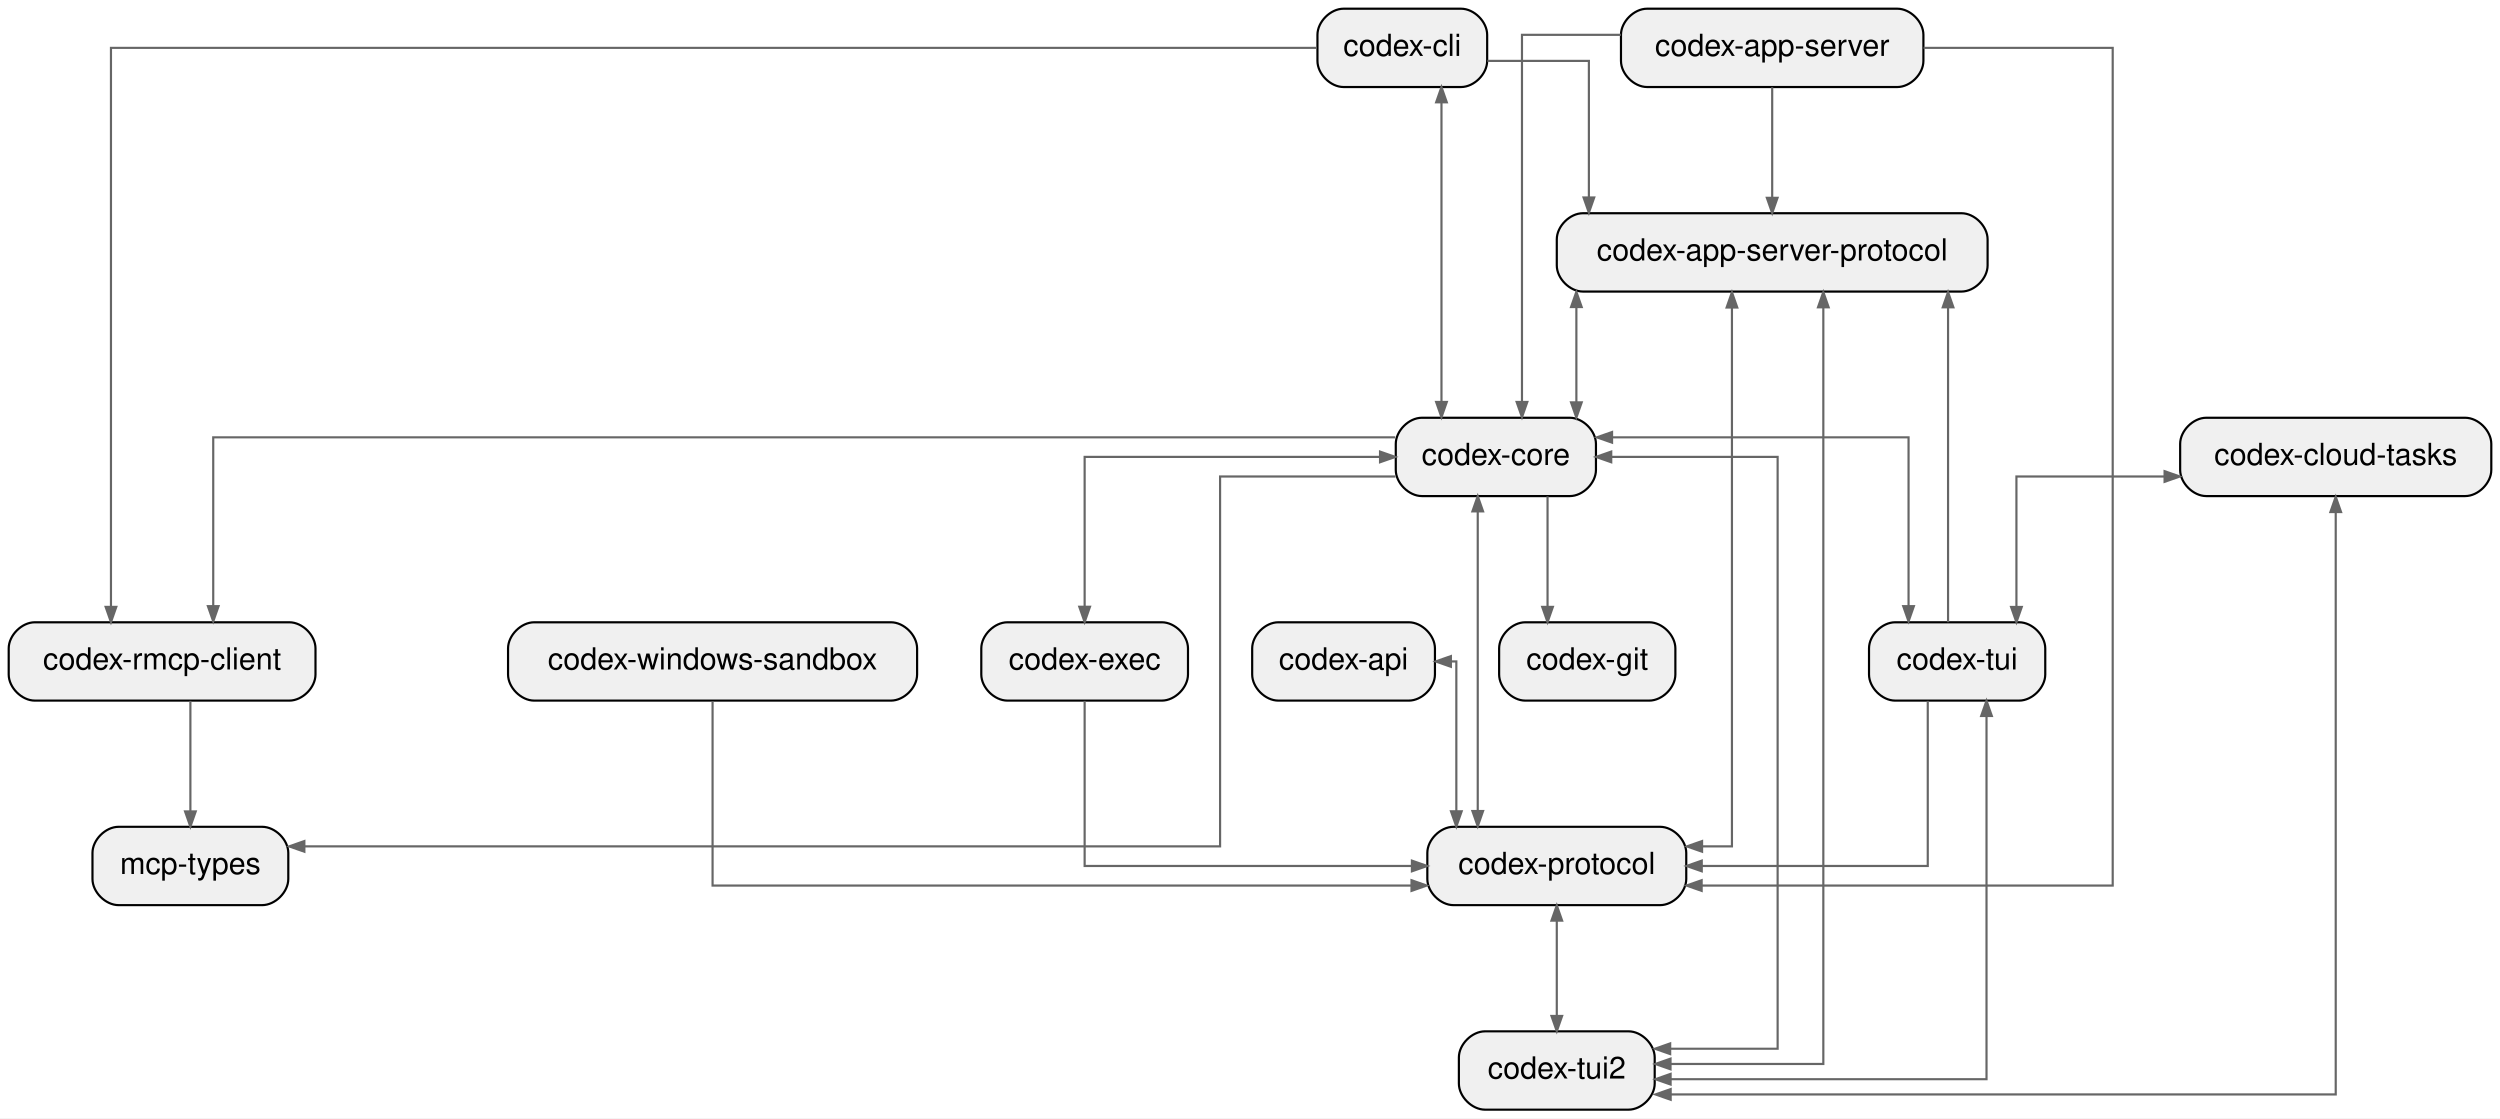
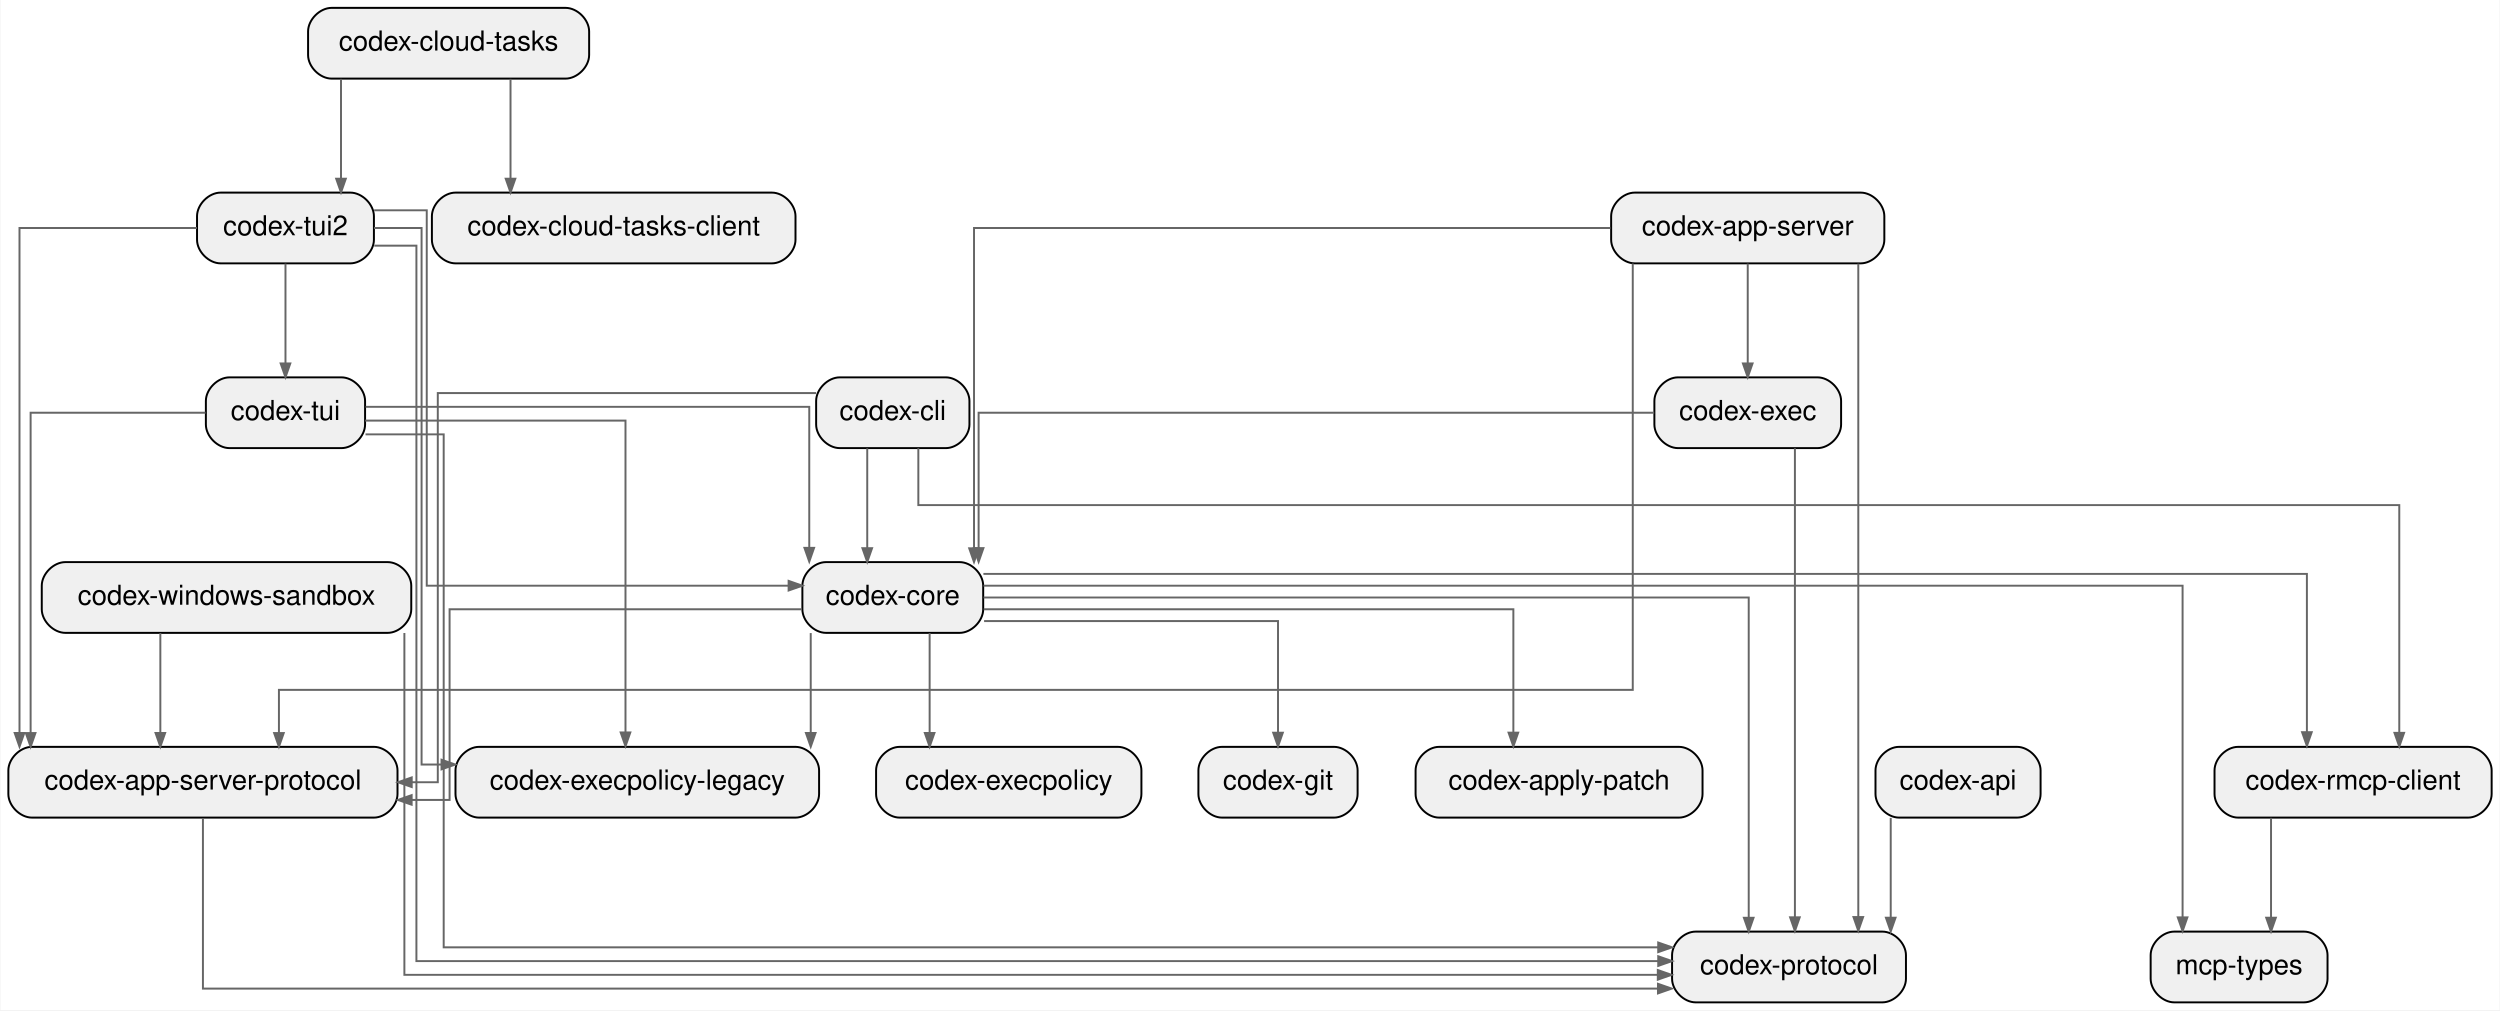
- <svg xmlns="http://www.w3.org/2000/svg" width="1149pt" height="514pt" viewBox="0.00 0.00 1149.00 514.00">
+ <svg xmlns="http://www.w3.org/2000/svg" width="1272pt" height="514pt" viewBox="0.00 0.00 1271.50 514.00">
  <g id="graph0" class="graph" transform="scale(1 1) rotate(0) translate(4 510)">
-     <polygon fill="white" stroke="transparent" points="-4,4 -4,-510 1145,-510 1145,4 -4,4" />
+     <polygon fill="white" stroke="transparent" points="-4,4 -4,-510 1267.5,-510 1267.5,4 -4,4" />
    <g id="node1" class="node">
-       <path fill="#f0f0f0" stroke="black" d="M643.5,-224C643.5,-224 583.5,-224 583.5,-224 577.5,-224 571.5,-218 571.5,-212 571.5,-212 571.5,-200 571.5,-200 571.5,-194 577.5,-188 583.5,-188 583.5,-188 643.5,-188 643.5,-188 649.5,-188 655.5,-194 655.5,-200 655.5,-200 655.5,-212 655.5,-212 655.5,-218 649.5,-224 643.5,-224" />
-       <text text-anchor="middle" x="613.5" y="-202.3" font-family="Helvetica,sans-Serif" font-size="14.00">codex-api</text>
+       <path fill="#f0f0f0" stroke="black" d="M1022,-130C1022,-130 962,-130 962,-130 956,-130 950,-124 950,-118 950,-118 950,-106 950,-106 950,-100 956,-94 962,-94 962,-94 1022,-94 1022,-94 1028,-94 1034,-100 1034,-106 1034,-106 1034,-118 1034,-118 1034,-124 1028,-130 1022,-130" />
+       <text text-anchor="middle" x="992" y="-108.3" font-family="Helvetica,sans-Serif" font-size="14.00">codex-api</text>
+     </g>
+     <g id="node13" class="node">
+       <path fill="#f0f0f0" stroke="black" d="M953.5,-36C953.5,-36 858.5,-36 858.5,-36 852.5,-36 846.5,-30 846.5,-24 846.5,-24 846.5,-12 846.5,-12 846.5,-6 852.5,0 858.5,0 858.5,0 953.5,0 953.5,0 959.5,0 965.5,-6 965.5,-12 965.5,-12 965.5,-24 965.5,-24 965.5,-30 959.5,-36 953.5,-36" />
+       <text text-anchor="middle" x="906" y="-14.3" font-family="Helvetica,sans-Serif" font-size="14.00">codex-protocol</text>
+     </g>
+     <g id="edge1" class="edge">
+       <path fill="none" stroke="#666666" d="M957.75,-93.88C957.75,-93.88 957.75,-43.07 957.75,-43.07" />
+       <polygon fill="#666666" stroke="#666666" points="960.2,-43.07 957.75,-36.07 955.3,-43.07 960.2,-43.07" />
+     </g>
+     <g id="node2" class="node">
+       <path fill="#f0f0f0" stroke="black" d="M942.5,-412C942.5,-412 827.5,-412 827.5,-412 821.5,-412 815.5,-406 815.5,-400 815.5,-400 815.5,-388 815.5,-388 815.5,-382 821.5,-376 827.5,-376 827.5,-376 942.5,-376 942.5,-376 948.5,-376 954.5,-382 954.5,-388 954.5,-388 954.5,-400 954.5,-400 954.5,-406 948.5,-412 942.5,-412" />
+       <text text-anchor="middle" x="885" y="-390.3" font-family="Helvetica,sans-Serif" font-size="14.00">codex-app-server</text>
+     </g>
+     <g id="node3" class="node">
+       <path fill="#f0f0f0" stroke="black" d="M186,-130C186,-130 12,-130 12,-130 6,-130 0,-124 0,-118 0,-118 0,-106 0,-106 0,-100 6,-94 12,-94 12,-94 186,-94 186,-94 192,-94 198,-100 198,-106 198,-106 198,-118 198,-118 198,-124 192,-130 186,-130" />
+       <text text-anchor="middle" x="99" y="-108.3" font-family="Helvetica,sans-Serif" font-size="14.00">codex-app-server-protocol</text>
+     </g>
+     <g id="edge2" class="edge">
+       <path fill="none" stroke="#666666" d="M826.5,-375.95C826.5,-320.92 826.5,-159 826.5,-159 826.5,-159 137.67,-159 137.67,-159 137.67,-159 137.67,-137.04 137.67,-137.04" />
+       <polygon fill="#666666" stroke="#666666" points="140.12,-137.04 137.67,-130.04 135.22,-137.04 140.12,-137.04" />
+     </g>
+     <g id="node8" class="node">
+       <path fill="#f0f0f0" stroke="black" d="M484,-224C484,-224 416,-224 416,-224 410,-224 404,-218 404,-212 404,-212 404,-200 404,-200 404,-194 410,-188 416,-188 416,-188 484,-188 484,-188 490,-188 496,-194 496,-200 496,-200 496,-212 496,-212 496,-218 490,-224 484,-224" />
+       <text text-anchor="middle" x="450" y="-202.3" font-family="Helvetica,sans-Serif" font-size="14.00">codex-core</text>
+     </g>
+     <g id="edge3" class="edge">
+       <path fill="none" stroke="#666666" d="M815.07,-394C701.95,-394 491.33,-394 491.33,-394 491.33,-394 491.33,-231.03 491.33,-231.03" />
+       <polygon fill="#666666" stroke="#666666" points="493.78,-231.03 491.33,-224.03 488.88,-231.03 493.78,-231.03" />
    </g>
    <g id="node9" class="node">
-       <path fill="#f0f0f0" stroke="black" d="M759,-130C759,-130 664,-130 664,-130 658,-130 652,-124 652,-118 652,-118 652,-106 652,-106 652,-100 658,-94 664,-94 664,-94 759,-94 759,-94 765,-94 771,-100 771,-106 771,-106 771,-118 771,-118 771,-124 765,-130 759,-130" />
-       <text text-anchor="middle" x="711.5" y="-108.3" font-family="Helvetica,sans-Serif" font-size="14.00">codex-protocol</text>
-     </g>
-     <g id="edge1" class="edge">
-       <path fill="none" stroke="#666666" d="M662.83,-206C662.83,-206 665.33,-206 665.33,-206 665.33,-206 665.33,-137.12 665.33,-137.12" />
-       <polygon fill="#666666" stroke="#666666" points="662.83,-203.55 655.83,-206 662.83,-208.45 662.83,-203.55" />
-       <polygon fill="#666666" stroke="#666666" points="667.78,-137.12 665.33,-130.12 662.88,-137.12 667.78,-137.12" />
-     </g>
-     <g id="node2" class="node">
-       <path fill="#f0f0f0" stroke="black" d="M868,-506C868,-506 753,-506 753,-506 747,-506 741,-500 741,-494 741,-494 741,-482 741,-482 741,-476 747,-470 753,-470 753,-470 868,-470 868,-470 874,-470 880,-476 880,-482 880,-482 880,-494 880,-494 880,-500 874,-506 868,-506" />
-       <text text-anchor="middle" x="810.5" y="-484.3" font-family="Helvetica,sans-Serif" font-size="14.00">codex-app-server</text>
-     </g>
-     <g id="node3" class="node">
-       <path fill="#f0f0f0" stroke="black" d="M897.5,-412C897.5,-412 723.5,-412 723.5,-412 717.5,-412 711.5,-406 711.5,-400 711.5,-400 711.5,-388 711.5,-388 711.5,-382 717.5,-376 723.5,-376 723.5,-376 897.5,-376 897.5,-376 903.5,-376 909.5,-382 909.5,-388 909.5,-388 909.5,-400 909.5,-400 909.5,-406 903.5,-412 897.5,-412" />
-       <text text-anchor="middle" x="810.5" y="-390.3" font-family="Helvetica,sans-Serif" font-size="14.00">codex-app-server-protocol</text>
-     </g>
-     <g id="edge2" class="edge">
-       <path fill="none" stroke="#666666" d="M810.5,-469.88C810.5,-469.88 810.5,-419.07 810.5,-419.07" />
-       <polygon fill="#666666" stroke="#666666" points="812.95,-419.07 810.5,-412.07 808.05,-419.07 812.95,-419.07" />
+       <path fill="#f0f0f0" stroke="black" d="M920.5,-318C920.5,-318 849.5,-318 849.5,-318 843.5,-318 837.5,-312 837.5,-306 837.5,-306 837.5,-294 837.5,-294 837.5,-288 843.5,-282 849.5,-282 849.5,-282 920.5,-282 920.5,-282 926.5,-282 932.5,-288 932.5,-294 932.5,-294 932.5,-306 932.5,-306 932.5,-312 926.5,-318 920.5,-318" />
+       <text text-anchor="middle" x="885" y="-296.3" font-family="Helvetica,sans-Serif" font-size="14.00">codex-exec</text>
+     </g>
+     <g id="edge4" class="edge">
+       <path fill="none" stroke="#666666" d="M885,-375.88C885,-375.88 885,-325.07 885,-325.07" />
+       <polygon fill="#666666" stroke="#666666" points="887.45,-325.07 885,-318.07 882.55,-325.07 887.45,-325.07" />
+     </g>
+     <g id="edge5" class="edge">
+       <path fill="none" stroke="#666666" d="M941.25,-375.86C941.25,-375.86 941.25,-43.39 941.25,-43.39" />
+       <polygon fill="#666666" stroke="#666666" points="943.7,-43.39 941.25,-36.39 938.8,-43.39 943.7,-43.39" />
+     </g>
+     <g id="edge6" class="edge">
+       <path fill="none" stroke="#666666" d="M99,-93.71C99,-63.63 99,-7 99,-7 99,-7 839.33,-7 839.33,-7" />
+       <polygon fill="#666666" stroke="#666666" points="839.33,-9.45 846.33,-7 839.33,-4.55 839.33,-9.45" />
+     </g>
+     <g id="node4" class="node">
+       <path fill="#f0f0f0" stroke="black" d="M850,-130C850,-130 728,-130 728,-130 722,-130 716,-124 716,-118 716,-118 716,-106 716,-106 716,-100 722,-94 728,-94 728,-94 850,-94 850,-94 856,-94 862,-100 862,-106 862,-106 862,-118 862,-118 862,-124 856,-130 850,-130" />
+       <text text-anchor="middle" x="789" y="-108.3" font-family="Helvetica,sans-Serif" font-size="14.00">codex-apply-patch</text>
+     </g>
+     <g id="node5" class="node">
+       <path fill="#f0f0f0" stroke="black" d="M477,-318C477,-318 423,-318 423,-318 417,-318 411,-312 411,-306 411,-306 411,-294 411,-294 411,-288 417,-282 423,-282 423,-282 477,-282 477,-282 483,-282 489,-288 489,-294 489,-294 489,-306 489,-306 489,-312 483,-318 477,-318" />
+       <text text-anchor="middle" x="450" y="-296.3" font-family="Helvetica,sans-Serif" font-size="14.00">codex-cli</text>
+     </g>
+     <g id="edge7" class="edge">
+       <path fill="none" stroke="#666666" d="M410.99,-310C345.02,-310 218.5,-310 218.5,-310 218.5,-310 218.5,-112 218.5,-112 218.5,-112 205.23,-112 205.23,-112" />
+       <polygon fill="#666666" stroke="#666666" points="205.23,-109.55 198.23,-112 205.23,-114.45 205.23,-109.55" />
+     </g>
+     <g id="edge8" class="edge">
+       <path fill="none" stroke="#666666" d="M437,-281.88C437,-281.88 437,-231.07 437,-231.07" />
+       <polygon fill="#666666" stroke="#666666" points="439.45,-231.07 437,-224.07 434.55,-231.07 439.45,-231.07" />
+     </g>
+     <g id="node14" class="node">
+       <path fill="#f0f0f0" stroke="black" d="M1251.5,-130C1251.5,-130 1134.5,-130 1134.5,-130 1128.5,-130 1122.5,-124 1122.5,-118 1122.5,-118 1122.5,-106 1122.5,-106 1122.5,-100 1128.5,-94 1134.5,-94 1134.5,-94 1251.5,-94 1251.5,-94 1257.5,-94 1263.5,-100 1263.5,-106 1263.5,-106 1263.5,-118 1263.5,-118 1263.5,-124 1257.5,-130 1251.5,-130" />
+       <text text-anchor="middle" x="1193" y="-108.3" font-family="Helvetica,sans-Serif" font-size="14.00">codex-rmcp-client</text>
+     </g>
+     <g id="edge9" class="edge">
+       <path fill="none" stroke="#666666" d="M463,-281.96C463,-268.71 463,-253 463,-253 463,-253 1216.5,-253 1216.5,-253 1216.5,-253 1216.5,-137.14 1216.5,-137.14" />
+       <polygon fill="#666666" stroke="#666666" points="1218.95,-137.14 1216.5,-130.14 1214.05,-137.14 1218.95,-137.14" />
    </g>
    <g id="node6" class="node">
-       <path fill="#f0f0f0" stroke="black" d="M717.5,-318C717.5,-318 649.5,-318 649.5,-318 643.5,-318 637.5,-312 637.5,-306 637.5,-306 637.5,-294 637.5,-294 637.5,-288 643.5,-282 649.5,-282 649.5,-282 717.5,-282 717.5,-282 723.5,-282 729.5,-288 729.5,-294 729.5,-294 729.5,-306 729.5,-306 729.5,-312 723.5,-318 717.5,-318" />
-       <text text-anchor="middle" x="683.5" y="-296.3" font-family="Helvetica,sans-Serif" font-size="14.00">codex-core</text>
-     </g>
-     <g id="edge3" class="edge">
-       <path fill="none" stroke="#666666" d="M740.95,-494C716.73,-494 695.5,-494 695.5,-494 695.5,-494 695.5,-325.25 695.5,-325.25" />
-       <polygon fill="#666666" stroke="#666666" points="697.95,-325.25 695.5,-318.25 693.05,-325.25 697.95,-325.25" />
-     </g>
-     <g id="edge4" class="edge">
-       <path fill="none" stroke="#666666" d="M880.05,-488C921.85,-488 967,-488 967,-488 967,-488 967,-103 967,-103 967,-103 778.08,-103 778.08,-103" />
-       <polygon fill="#666666" stroke="#666666" points="778.08,-100.55 771.08,-103 778.08,-105.45 778.08,-100.55" />
-     </g>
-     <g id="edge5" class="edge">
-       <path fill="none" stroke="#666666" d="M720.5,-368.88C720.5,-368.88 720.5,-325.07 720.5,-325.07" />
-       <polygon fill="#666666" stroke="#666666" points="722.95,-325.07 720.5,-318.07 718.05,-325.07 722.95,-325.07" />
-       <polygon fill="#666666" stroke="#666666" points="718.05,-368.88 720.5,-375.88 722.95,-368.88 718.05,-368.88" />
-     </g>
-     <g id="edge6" class="edge">
-       <path fill="none" stroke="#666666" d="M792,-368.66C792,-368.66 792,-121 792,-121 792,-121 778.27,-121 778.27,-121" />
-       <polygon fill="#666666" stroke="#666666" points="789.55,-368.66 792,-375.66 794.45,-368.66 789.55,-368.66" />
-       <polygon fill="#666666" stroke="#666666" points="778.27,-118.55 771.27,-121 778.27,-123.45 778.27,-118.55" />
+       <path fill="#f0f0f0" stroke="black" d="M283.5,-506C283.5,-506 164.5,-506 164.5,-506 158.5,-506 152.5,-500 152.5,-494 152.5,-494 152.5,-482 152.5,-482 152.5,-476 158.5,-470 164.5,-470 164.5,-470 283.5,-470 283.5,-470 289.5,-470 295.5,-476 295.5,-482 295.5,-482 295.5,-494 295.5,-494 295.5,-500 289.5,-506 283.5,-506" />
+       <text text-anchor="middle" x="224" y="-484.3" font-family="Helvetica,sans-Serif" font-size="14.00">codex-cloud-tasks</text>
+     </g>
+     <g id="node7" class="node">
+       <path fill="#f0f0f0" stroke="black" d="M388.5,-412C388.5,-412 227.5,-412 227.5,-412 221.5,-412 215.5,-406 215.5,-400 215.5,-400 215.5,-388 215.5,-388 215.5,-382 221.5,-376 227.5,-376 227.5,-376 388.5,-376 388.5,-376 394.5,-376 400.5,-382 400.5,-388 400.5,-388 400.5,-400 400.5,-400 400.5,-406 394.5,-412 388.5,-412" />
+       <text text-anchor="middle" x="308" y="-390.3" font-family="Helvetica,sans-Serif" font-size="14.00">codex-cloud-tasks-client</text>
+     </g>
+     <g id="edge10" class="edge">
+       <path fill="none" stroke="#666666" d="M255.5,-469.88C255.5,-469.88 255.5,-419.07 255.5,-419.07" />
+       <polygon fill="#666666" stroke="#666666" points="257.95,-419.07 255.5,-412.07 253.05,-419.07 257.95,-419.07" />
+     </g>
+     <g id="node16" class="node">
+       <path fill="#f0f0f0" stroke="black" d="M174,-412C174,-412 108,-412 108,-412 102,-412 96,-406 96,-400 96,-400 96,-388 96,-388 96,-382 102,-376 108,-376 108,-376 174,-376 174,-376 180,-376 186,-382 186,-388 186,-388 186,-400 186,-400 186,-406 180,-412 174,-412" />
+       <text text-anchor="middle" x="141" y="-390.3" font-family="Helvetica,sans-Serif" font-size="14.00">codex-tui2</text>
+     </g>
+     <g id="edge11" class="edge">
+       <path fill="none" stroke="#666666" d="M169.25,-469.88C169.25,-469.88 169.25,-419.07 169.25,-419.07" />
+       <polygon fill="#666666" stroke="#666666" points="171.7,-419.07 169.25,-412.07 166.8,-419.07 171.7,-419.07" />
+     </g>
+     <g id="edge12" class="edge">
+       <path fill="none" stroke="#666666" d="M403.82,-200C337.85,-200 224.5,-200 224.5,-200 224.5,-200 224.5,-103 224.5,-103 224.5,-103 205.19,-103 205.19,-103" />
+       <polygon fill="#666666" stroke="#666666" points="205.19,-100.55 198.19,-103 205.19,-105.45 205.19,-100.55" />
+     </g>
+     <g id="edge13" class="edge">
+       <path fill="none" stroke="#666666" d="M496.25,-200C583.95,-200 765.75,-200 765.75,-200 765.75,-200 765.75,-137.23 765.75,-137.23" />
+       <polygon fill="#666666" stroke="#666666" points="768.2,-137.23 765.75,-130.23 763.3,-137.23 768.2,-137.23" />
+     </g>
+     <g id="node10" class="node">
+       <path fill="#f0f0f0" stroke="black" d="M564.5,-130C564.5,-130 453.5,-130 453.5,-130 447.5,-130 441.5,-124 441.5,-118 441.5,-118 441.5,-106 441.5,-106 441.5,-100 447.5,-94 453.5,-94 453.5,-94 564.5,-94 564.5,-94 570.5,-94 576.5,-100 576.5,-106 576.5,-106 576.5,-118 576.5,-118 576.5,-124 570.5,-130 564.5,-130" />
+       <text text-anchor="middle" x="509" y="-108.3" font-family="Helvetica,sans-Serif" font-size="14.00">codex-execpolicy</text>
+     </g>
+     <g id="edge14" class="edge">
+       <path fill="none" stroke="#666666" d="M468.75,-187.88C468.75,-187.88 468.75,-137.07 468.75,-137.07" />
+       <polygon fill="#666666" stroke="#666666" points="471.2,-137.07 468.75,-130.07 466.3,-137.07 471.2,-137.07" />
+     </g>
+     <g id="node11" class="node">
+       <path fill="#f0f0f0" stroke="black" d="M400.5,-130C400.5,-130 239.5,-130 239.5,-130 233.5,-130 227.5,-124 227.5,-118 227.5,-118 227.5,-106 227.5,-106 227.5,-100 233.5,-94 239.5,-94 239.5,-94 400.5,-94 400.5,-94 406.5,-94 412.5,-100 412.5,-106 412.5,-106 412.5,-118 412.5,-118 412.5,-124 406.5,-130 400.5,-130" />
+       <text text-anchor="middle" x="320" y="-108.3" font-family="Helvetica,sans-Serif" font-size="14.00">codex-execpolicy-legacy</text>
+     </g>
+     <g id="edge15" class="edge">
+       <path fill="none" stroke="#666666" d="M408.25,-187.88C408.25,-187.88 408.25,-137.07 408.25,-137.07" />
+       <polygon fill="#666666" stroke="#666666" points="410.7,-137.07 408.25,-130.07 405.8,-137.07 410.7,-137.07" />
    </g>
    <g id="node12" class="node">
-       <path fill="#f0f0f0" stroke="black" d="M744.5,-36C744.5,-36 678.5,-36 678.5,-36 672.5,-36 666.5,-30 666.5,-24 666.5,-24 666.5,-12 666.5,-12 666.5,-6 672.5,0 678.5,0 678.5,0 744.5,0 744.5,0 750.5,0 756.5,-6 756.5,-12 756.5,-12 756.5,-24 756.5,-24 756.5,-30 750.5,-36 744.5,-36" />
-       <text text-anchor="middle" x="711.5" y="-14.3" font-family="Helvetica,sans-Serif" font-size="14.00">codex-tui2</text>
-     </g>
-     <g id="edge7" class="edge">
-       <path fill="none" stroke="#666666" d="M834,-368.76C834,-368.76 834,-21 834,-21 834,-21 763.77,-21 763.77,-21" />
-       <polygon fill="#666666" stroke="#666666" points="831.55,-368.76 834,-375.76 836.45,-368.76 831.55,-368.76" />
-       <polygon fill="#666666" stroke="#666666" points="763.77,-18.55 756.77,-21 763.77,-23.45 763.77,-18.55" />
-     </g>
-     <g id="node4" class="node">
-       <path fill="#f0f0f0" stroke="black" d="M667.5,-506C667.5,-506 613.5,-506 613.5,-506 607.5,-506 601.5,-500 601.5,-494 601.5,-494 601.5,-482 601.5,-482 601.5,-476 607.5,-470 613.5,-470 613.5,-470 667.5,-470 667.5,-470 673.5,-470 679.5,-476 679.5,-482 679.5,-482 679.5,-494 679.5,-494 679.5,-500 673.5,-506 667.5,-506" />
-       <text text-anchor="middle" x="640.5" y="-484.3" font-family="Helvetica,sans-Serif" font-size="14.00">codex-cli</text>
-     </g>
-     <g id="edge8" class="edge">
-       <path fill="none" stroke="#666666" d="M679.61,-482C702.23,-482 726.25,-482 726.25,-482 726.25,-482 726.25,-419.23 726.25,-419.23" />
-       <polygon fill="#666666" stroke="#666666" points="728.7,-419.23 726.25,-412.23 723.8,-419.23 728.7,-419.23" />
-     </g>
-     <g id="edge9" class="edge">
-       <path fill="none" stroke="#666666" d="M658.5,-462.97C658.5,-462.97 658.5,-325.25 658.5,-325.25" />
-       <polygon fill="#666666" stroke="#666666" points="660.95,-325.25 658.5,-318.25 656.05,-325.25 660.95,-325.25" />
-       <polygon fill="#666666" stroke="#666666" points="656.05,-462.97 658.5,-469.97 660.95,-462.97 656.05,-462.97" />
-     </g>
-     <g id="node10" class="node">
-       <path fill="#f0f0f0" stroke="black" d="M129,-224C129,-224 12,-224 12,-224 6,-224 0,-218 0,-212 0,-212 0,-200 0,-200 0,-194 6,-188 12,-188 12,-188 129,-188 129,-188 135,-188 141,-194 141,-200 141,-200 141,-212 141,-212 141,-218 135,-224 129,-224" />
-       <text text-anchor="middle" x="70.5" y="-202.3" font-family="Helvetica,sans-Serif" font-size="14.00">codex-rmcp-client</text>
-     </g>
-     <g id="edge10" class="edge">
-       <path fill="none" stroke="#666666" d="M601.1,-488C468.54,-488 47,-488 47,-488 47,-488 47,-231.07 47,-231.07" />
-       <polygon fill="#666666" stroke="#666666" points="49.45,-231.07 47,-224.07 44.55,-231.07 49.45,-231.07" />
-     </g>
-     <g id="node5" class="node">
-       <path fill="#f0f0f0" stroke="black" d="M1129,-318C1129,-318 1010,-318 1010,-318 1004,-318 998,-312 998,-306 998,-306 998,-294 998,-294 998,-288 1004,-282 1010,-282 1010,-282 1129,-282 1129,-282 1135,-282 1141,-288 1141,-294 1141,-294 1141,-306 1141,-306 1141,-312 1135,-318 1129,-318" />
-       <text text-anchor="middle" x="1069.5" y="-296.3" font-family="Helvetica,sans-Serif" font-size="14.00">codex-cloud-tasks</text>
-     </g>
-     <g id="node11" class="node">
-       <path fill="#f0f0f0" stroke="black" d="M924,-224C924,-224 867,-224 867,-224 861,-224 855,-218 855,-212 855,-212 855,-200 855,-200 855,-194 861,-188 867,-188 867,-188 924,-188 924,-188 930,-188 936,-194 936,-200 936,-200 936,-212 936,-212 936,-218 930,-224 924,-224" />
-       <text text-anchor="middle" x="895.5" y="-202.3" font-family="Helvetica,sans-Serif" font-size="14.00">codex-tui</text>
-     </g>
-     <g id="edge11" class="edge">
-       <path fill="none" stroke="#666666" d="M990.84,-291C990.84,-291 922.75,-291 922.75,-291 922.75,-291 922.75,-231.03 922.75,-231.03" />
-       <polygon fill="#666666" stroke="#666666" points="990.84,-293.45 997.84,-291 990.84,-288.55 990.84,-293.45" />
-       <polygon fill="#666666" stroke="#666666" points="925.2,-231.03 922.75,-224.03 920.3,-231.03 925.2,-231.03" />
-     </g>
-     <g id="edge12" class="edge">
-       <path fill="none" stroke="#666666" d="M1069.5,-274.67C1069.5,-274.67 1069.5,-7 1069.5,-7 1069.5,-7 763.84,-7 763.84,-7" />
-       <polygon fill="#666666" stroke="#666666" points="1067.05,-274.67 1069.5,-281.67 1071.95,-274.67 1067.05,-274.67" />
-       <polygon fill="#666666" stroke="#666666" points="763.84,-4.55 756.84,-7 763.84,-9.45 763.84,-4.55" />
-     </g>
-     <g id="node7" class="node">
-       <path fill="#f0f0f0" stroke="black" d="M530,-224C530,-224 459,-224 459,-224 453,-224 447,-218 447,-212 447,-212 447,-200 447,-200 447,-194 453,-188 459,-188 459,-188 530,-188 530,-188 536,-188 542,-194 542,-200 542,-200 542,-212 542,-212 542,-218 536,-224 530,-224" />
-       <text text-anchor="middle" x="494.5" y="-202.3" font-family="Helvetica,sans-Serif" font-size="14.00">codex-exec</text>
-     </g>
-     <g id="edge13" class="edge">
-       <path fill="none" stroke="#666666" d="M630.27,-300C630.27,-300 494.5,-300 494.5,-300 494.5,-300 494.5,-231.12 494.5,-231.12" />
-       <polygon fill="#666666" stroke="#666666" points="630.27,-302.45 637.27,-300 630.27,-297.55 630.27,-302.45" />
-       <polygon fill="#666666" stroke="#666666" points="496.95,-231.12 494.5,-224.12 492.05,-231.12 496.95,-231.12" />
-     </g>
-     <g id="node8" class="node">
-       <path fill="#f0f0f0" stroke="black" d="M754,-224C754,-224 697,-224 697,-224 691,-224 685,-218 685,-212 685,-212 685,-200 685,-200 685,-194 691,-188 697,-188 697,-188 754,-188 754,-188 760,-188 766,-194 766,-200 766,-200 766,-212 766,-212 766,-218 760,-224 754,-224" />
-       <text text-anchor="middle" x="725.5" y="-202.3" font-family="Helvetica,sans-Serif" font-size="14.00">codex-git</text>
-     </g>
-     <g id="edge14" class="edge">
-       <path fill="none" stroke="#666666" d="M707.25,-281.88C707.25,-281.88 707.25,-231.07 707.25,-231.07" />
-       <polygon fill="#666666" stroke="#666666" points="709.7,-231.07 707.25,-224.07 704.8,-231.07 709.7,-231.07" />
-     </g>
-     <g id="edge15" class="edge">
-       <path fill="none" stroke="#666666" d="M675.17,-274.97C675.17,-274.97 675.17,-137.25 675.17,-137.25" />
-       <polygon fill="#666666" stroke="#666666" points="677.62,-137.25 675.17,-130.25 672.72,-137.25 677.62,-137.25" />
-       <polygon fill="#666666" stroke="#666666" points="672.72,-274.97 675.17,-281.97 677.62,-274.97 672.72,-274.97" />
+       <path fill="#f0f0f0" stroke="black" d="M674.5,-130C674.5,-130 617.5,-130 617.5,-130 611.5,-130 605.5,-124 605.5,-118 605.5,-118 605.5,-106 605.5,-106 605.5,-100 611.5,-94 617.5,-94 617.5,-94 674.5,-94 674.5,-94 680.5,-94 686.5,-100 686.5,-106 686.5,-106 686.5,-118 686.5,-118 686.5,-124 680.5,-130 674.5,-130" />
+       <text text-anchor="middle" x="646" y="-108.3" font-family="Helvetica,sans-Serif" font-size="14.00">codex-git</text>
    </g>
    <g id="edge16" class="edge">
-       <path fill="none" stroke="#666666" d="M637.24,-309C498.27,-309 94,-309 94,-309 94,-309 94,-231.41 94,-231.41" />
-       <polygon fill="#666666" stroke="#666666" points="96.45,-231.41 94,-224.41 91.55,-231.41 96.45,-231.41" />
+       <path fill="none" stroke="#666666" d="M496.45,-194C554.41,-194 646,-194 646,-194 646,-194 646,-137.2 646,-137.2" />
+       <polygon fill="#666666" stroke="#666666" points="648.45,-137.2 646,-130.2 643.55,-137.2 648.45,-137.2" />
    </g>
    <g id="edge17" class="edge">
-       <path fill="none" stroke="#666666" d="M736.9,-309C736.9,-309 873.17,-309 873.17,-309 873.17,-309 873.17,-231.41 873.17,-231.41" />
-       <polygon fill="#666666" stroke="#666666" points="736.9,-306.55 729.9,-309 736.9,-311.45 736.9,-306.55" />
-       <polygon fill="#666666" stroke="#666666" points="875.62,-231.41 873.17,-224.41 870.72,-231.41 875.62,-231.41" />
+       <path fill="none" stroke="#666666" d="M496.19,-206C608.28,-206 885.5,-206 885.5,-206 885.5,-206 885.5,-43.03 885.5,-43.03" />
+       <polygon fill="#666666" stroke="#666666" points="887.95,-43.03 885.5,-36.03 883.05,-43.03 887.95,-43.03" />
    </g>
    <g id="edge18" class="edge">
-       <path fill="none" stroke="#666666" d="M736.52,-300C736.52,-300 813,-300 813,-300 813,-300 813,-28 813,-28 813,-28 763.61,-28 763.61,-28" />
-       <polygon fill="#666666" stroke="#666666" points="736.52,-297.55 729.52,-300 736.52,-302.45 736.52,-297.55" />
-       <polygon fill="#666666" stroke="#666666" points="763.61,-25.55 756.61,-28 763.61,-30.45 763.61,-25.55" />
-     </g>
-     <g id="node14" class="node">
-       <path fill="#f0f0f0" stroke="black" d="M116.5,-130C116.5,-130 50.5,-130 50.5,-130 44.5,-130 38.5,-124 38.5,-118 38.5,-118 38.5,-106 38.5,-106 38.5,-100 44.5,-94 50.5,-94 50.5,-94 116.5,-94 116.5,-94 122.5,-94 128.5,-100 128.5,-106 128.5,-106 128.5,-118 128.5,-118 128.5,-124 122.5,-130 116.5,-130" />
-       <text text-anchor="middle" x="83.5" y="-108.3" font-family="Helvetica,sans-Serif" font-size="14.00">mcp-types</text>
+       <path fill="none" stroke="#666666" d="M496.1,-218C654.9,-218 1169.5,-218 1169.5,-218 1169.5,-218 1169.5,-137.46 1169.5,-137.46" />
+       <polygon fill="#666666" stroke="#666666" points="1171.95,-137.46 1169.5,-130.46 1167.05,-137.46 1171.95,-137.46" />
+     </g>
+     <g id="node18" class="node">
+       <path fill="#f0f0f0" stroke="black" d="M1168,-36C1168,-36 1102,-36 1102,-36 1096,-36 1090,-30 1090,-24 1090,-24 1090,-12 1090,-12 1090,-6 1096,0 1102,0 1102,0 1168,0 1168,0 1174,0 1180,-6 1180,-12 1180,-12 1180,-24 1180,-24 1180,-30 1174,-36 1168,-36" />
+       <text text-anchor="middle" x="1135" y="-14.3" font-family="Helvetica,sans-Serif" font-size="14.00">mcp-types</text>
    </g>
    <g id="edge19" class="edge">
-       <path fill="none" stroke="#666666" d="M637.38,-291C601.14,-291 556.75,-291 556.75,-291 556.75,-291 556.75,-121 556.75,-121 556.75,-121 135.88,-121 135.88,-121" />
-       <polygon fill="#666666" stroke="#666666" points="135.88,-118.55 128.88,-121 135.88,-123.45 135.88,-118.55" />
+       <path fill="none" stroke="#666666" d="M496.15,-212C645.52,-212 1106.25,-212 1106.25,-212 1106.25,-212 1106.25,-43.25 1106.25,-43.25" />
+       <polygon fill="#666666" stroke="#666666" points="1108.7,-43.25 1106.25,-36.25 1103.8,-43.25 1108.7,-43.25" />
    </g>
    <g id="edge20" class="edge">
-       <path fill="none" stroke="#666666" d="M494.5,-187.88C494.5,-160.56 494.5,-112 494.5,-112 494.5,-112 644.92,-112 644.92,-112" />
-       <polygon fill="#666666" stroke="#666666" points="644.92,-114.45 651.92,-112 644.92,-109.55 644.92,-114.45" />
+       <path fill="none" stroke="#666666" d="M837.41,-300C733.12,-300 493.67,-300 493.67,-300 493.67,-300 493.67,-231.12 493.67,-231.12" />
+       <polygon fill="#666666" stroke="#666666" points="496.12,-231.12 493.67,-224.12 491.22,-231.12 496.12,-231.12" />
    </g>
    <g id="edge21" class="edge">
-       <path fill="none" stroke="#666666" d="M711.5,-86.88C711.5,-86.88 711.5,-43.07 711.5,-43.07" />
-       <polygon fill="#666666" stroke="#666666" points="713.95,-43.07 711.5,-36.07 709.05,-43.07 713.95,-43.07" />
-       <polygon fill="#666666" stroke="#666666" points="709.05,-86.88 711.5,-93.88 713.95,-86.88 709.05,-86.88" />
+       <path fill="none" stroke="#666666" d="M909,-281.93C909,-281.93 909,-43.28 909,-43.28" />
+       <polygon fill="#666666" stroke="#666666" points="911.45,-43.28 909,-36.28 906.55,-43.28 911.45,-43.28" />
    </g>
    <g id="edge22" class="edge">
-       <path fill="none" stroke="#666666" d="M83.5,-187.88C83.5,-187.88 83.5,-137.07 83.5,-137.07" />
-       <polygon fill="#666666" stroke="#666666" points="85.95,-137.07 83.5,-130.07 81.05,-137.07 85.95,-137.07" />
+       <path fill="none" stroke="#666666" d="M1151.25,-93.88C1151.25,-93.88 1151.25,-43.07 1151.25,-43.07" />
+       <polygon fill="#666666" stroke="#666666" points="1153.7,-43.07 1151.25,-36.07 1148.8,-43.07 1153.7,-43.07" />
+     </g>
+     <g id="node15" class="node">
+       <path fill="#f0f0f0" stroke="black" d="M169.5,-318C169.5,-318 112.5,-318 112.5,-318 106.5,-318 100.5,-312 100.5,-306 100.5,-306 100.5,-294 100.5,-294 100.5,-288 106.5,-282 112.5,-282 112.5,-282 169.5,-282 169.5,-282 175.5,-282 181.5,-288 181.5,-294 181.5,-294 181.5,-306 181.5,-306 181.5,-312 175.5,-318 169.5,-318" />
+       <text text-anchor="middle" x="141" y="-296.3" font-family="Helvetica,sans-Serif" font-size="14.00">codex-tui</text>
    </g>
    <g id="edge23" class="edge">
-       <path fill="none" stroke="#666666" d="M891.33,-224.03C891.33,-224.03 891.33,-368.75 891.33,-368.75" />
-       <polygon fill="#666666" stroke="#666666" points="888.88,-368.75 891.33,-375.75 893.78,-368.75 888.88,-368.75" />
+       <path fill="none" stroke="#666666" d="M100.33,-300C62.3,-300 11.33,-300 11.33,-300 11.33,-300 11.33,-137.03 11.33,-137.03" />
+       <polygon fill="#666666" stroke="#666666" points="13.78,-137.03 11.33,-130.03 8.88,-137.03 13.78,-137.03" />
    </g>
    <g id="edge24" class="edge">
-       <path fill="none" stroke="#666666" d="M882,-187.88C882,-160.56 882,-112 882,-112 882,-112 778.13,-112 778.13,-112" />
-       <polygon fill="#666666" stroke="#666666" points="778.13,-109.55 771.13,-112 778.13,-114.45 778.13,-109.55" />
+       <path fill="none" stroke="#666666" d="M181.77,-303C256.42,-303 407.5,-303 407.5,-303 407.5,-303 407.5,-231.24 407.5,-231.24" />
+       <polygon fill="#666666" stroke="#666666" points="409.95,-231.24 407.5,-224.24 405.05,-231.24 409.95,-231.24" />
    </g>
    <g id="edge25" class="edge">
-       <path fill="none" stroke="#666666" d="M909,-180.94C909,-180.94 909,-14 909,-14 909,-14 763.81,-14 763.81,-14" />
-       <polygon fill="#666666" stroke="#666666" points="906.55,-180.94 909,-187.94 911.45,-180.94 906.55,-180.94" />
-       <polygon fill="#666666" stroke="#666666" points="763.81,-11.55 756.81,-14 763.81,-16.45 763.81,-11.55" />
-     </g>
-     <g id="node13" class="node">
-       <path fill="#f0f0f0" stroke="black" d="M405.5,-224C405.5,-224 241.5,-224 241.5,-224 235.5,-224 229.5,-218 229.5,-212 229.5,-212 229.5,-200 229.5,-200 229.5,-194 235.5,-188 241.5,-188 241.5,-188 405.5,-188 405.5,-188 411.5,-188 417.5,-194 417.5,-200 417.5,-200 417.5,-212 417.5,-212 417.5,-218 411.5,-224 405.5,-224" />
-       <text text-anchor="middle" x="323.5" y="-202.3" font-family="Helvetica,sans-Serif" font-size="14.00">codex-windows-sandbox</text>
+       <path fill="none" stroke="#666666" d="M181.56,-296C232.69,-296 314,-296 314,-296 314,-296 314,-137.32 314,-137.32" />
+       <polygon fill="#666666" stroke="#666666" points="316.45,-137.32 314,-130.32 311.55,-137.32 316.45,-137.32" />
    </g>
    <g id="edge26" class="edge">
-       <path fill="none" stroke="#666666" d="M323.5,-187.59C323.5,-157.96 323.5,-103 323.5,-103 323.5,-103 644.73,-103 644.73,-103" />
-       <polygon fill="#666666" stroke="#666666" points="644.73,-105.45 651.73,-103 644.73,-100.55 644.73,-105.45" />
+       <path fill="none" stroke="#666666" d="M181.72,-289C201.69,-289 221.5,-289 221.5,-289 221.5,-289 221.5,-28 221.5,-28 221.5,-28 839.45,-28 839.45,-28" />
+       <polygon fill="#666666" stroke="#666666" points="839.45,-30.45 846.45,-28 839.45,-25.55 839.45,-30.45" />
+     </g>
+     <g id="edge27" class="edge">
+       <path fill="none" stroke="#666666" d="M95.94,-394C56.57,-394 5.67,-394 5.67,-394 5.67,-394 5.67,-137.07 5.67,-137.07" />
+       <polygon fill="#666666" stroke="#666666" points="8.12,-137.07 5.67,-130.07 3.22,-137.07 8.12,-137.07" />
+     </g>
+     <g id="edge28" class="edge">
+       <path fill="none" stroke="#666666" d="M186.11,-403C200.55,-403 212.88,-403 212.88,-403 212.88,-403 212.88,-212 212.88,-212 212.88,-212 397,-212 397,-212" />
+       <polygon fill="#666666" stroke="#666666" points="397,-214.45 404,-212 397,-209.55 397,-214.45" />
+     </g>
+     <g id="edge29" class="edge">
+       <path fill="none" stroke="#666666" d="M186.03,-394C199.26,-394 210.25,-394 210.25,-394 210.25,-394 210.25,-121 210.25,-121 210.25,-121 220.4,-121 220.4,-121" />
+       <polygon fill="#666666" stroke="#666666" points="220.4,-123.45 227.4,-121 220.4,-118.55 220.4,-123.45" />
+     </g>
+     <g id="edge30" class="edge">
+       <path fill="none" stroke="#666666" d="M186.18,-385C198.06,-385 207.62,-385 207.62,-385 207.62,-385 207.62,-21 207.62,-21 207.62,-21 839.46,-21 839.46,-21" />
+       <polygon fill="#666666" stroke="#666666" points="839.46,-23.45 846.46,-21 839.46,-18.55 839.46,-23.45" />
+     </g>
+     <g id="edge31" class="edge">
+       <path fill="none" stroke="#666666" d="M141,-375.88C141,-375.88 141,-325.07 141,-325.07" />
+       <polygon fill="#666666" stroke="#666666" points="143.45,-325.07 141,-318.07 138.55,-325.07 143.45,-325.07" />
+     </g>
+     <g id="node17" class="node">
+       <path fill="#f0f0f0" stroke="black" d="M193,-224C193,-224 29,-224 29,-224 23,-224 17,-218 17,-212 17,-212 17,-200 17,-200 17,-194 23,-188 29,-188 29,-188 193,-188 193,-188 199,-188 205,-194 205,-200 205,-200 205,-212 205,-212 205,-218 199,-224 193,-224" />
+       <text text-anchor="middle" x="111" y="-202.3" font-family="Helvetica,sans-Serif" font-size="14.00">codex-windows-sandbox</text>
+     </g>
+     <g id="edge32" class="edge">
+       <path fill="none" stroke="#666666" d="M77.33,-187.88C77.33,-187.88 77.33,-137.07 77.33,-137.07" />
+       <polygon fill="#666666" stroke="#666666" points="79.78,-137.07 77.33,-130.07 74.88,-137.07 79.78,-137.07" />
+     </g>
+     <g id="edge33" class="edge">
+       <path fill="none" stroke="#666666" d="M201.5,-187.94C201.5,-140.14 201.5,-14 201.5,-14 201.5,-14 839.24,-14 839.24,-14" />
+       <polygon fill="#666666" stroke="#666666" points="839.24,-16.45 846.24,-14 839.24,-11.55 839.24,-16.45" />
    </g>
  </g>
</svg>
